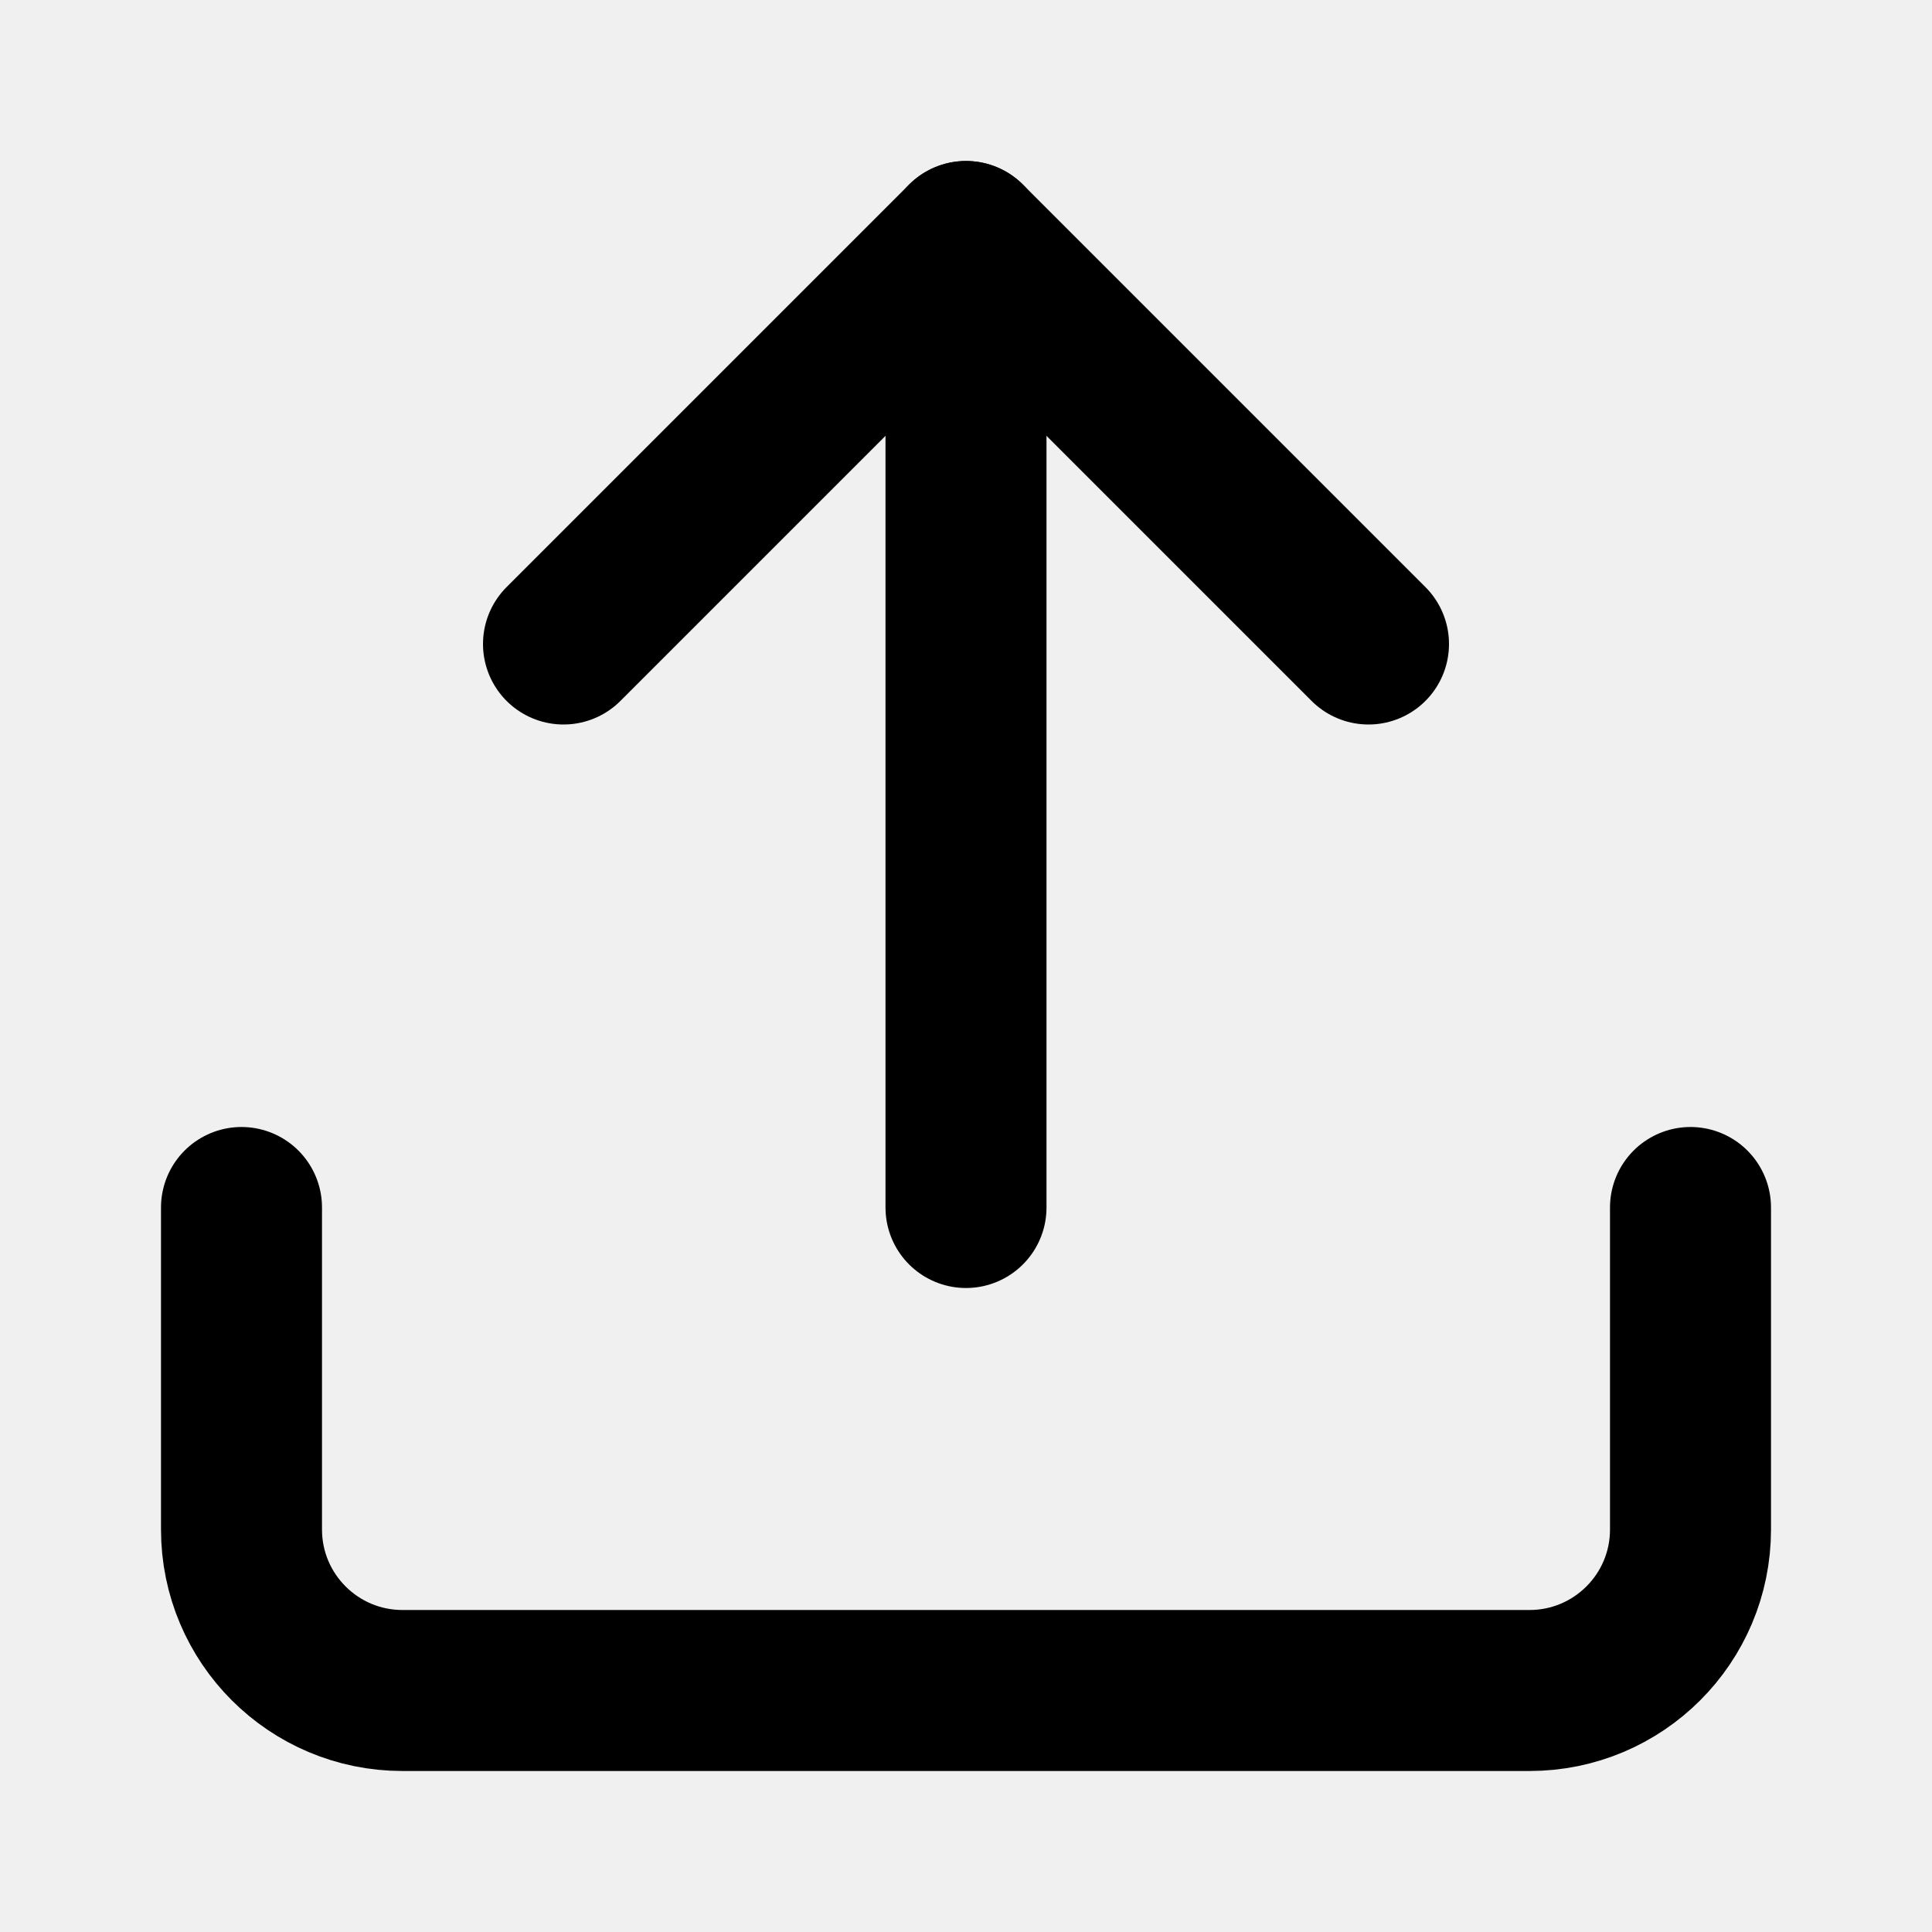
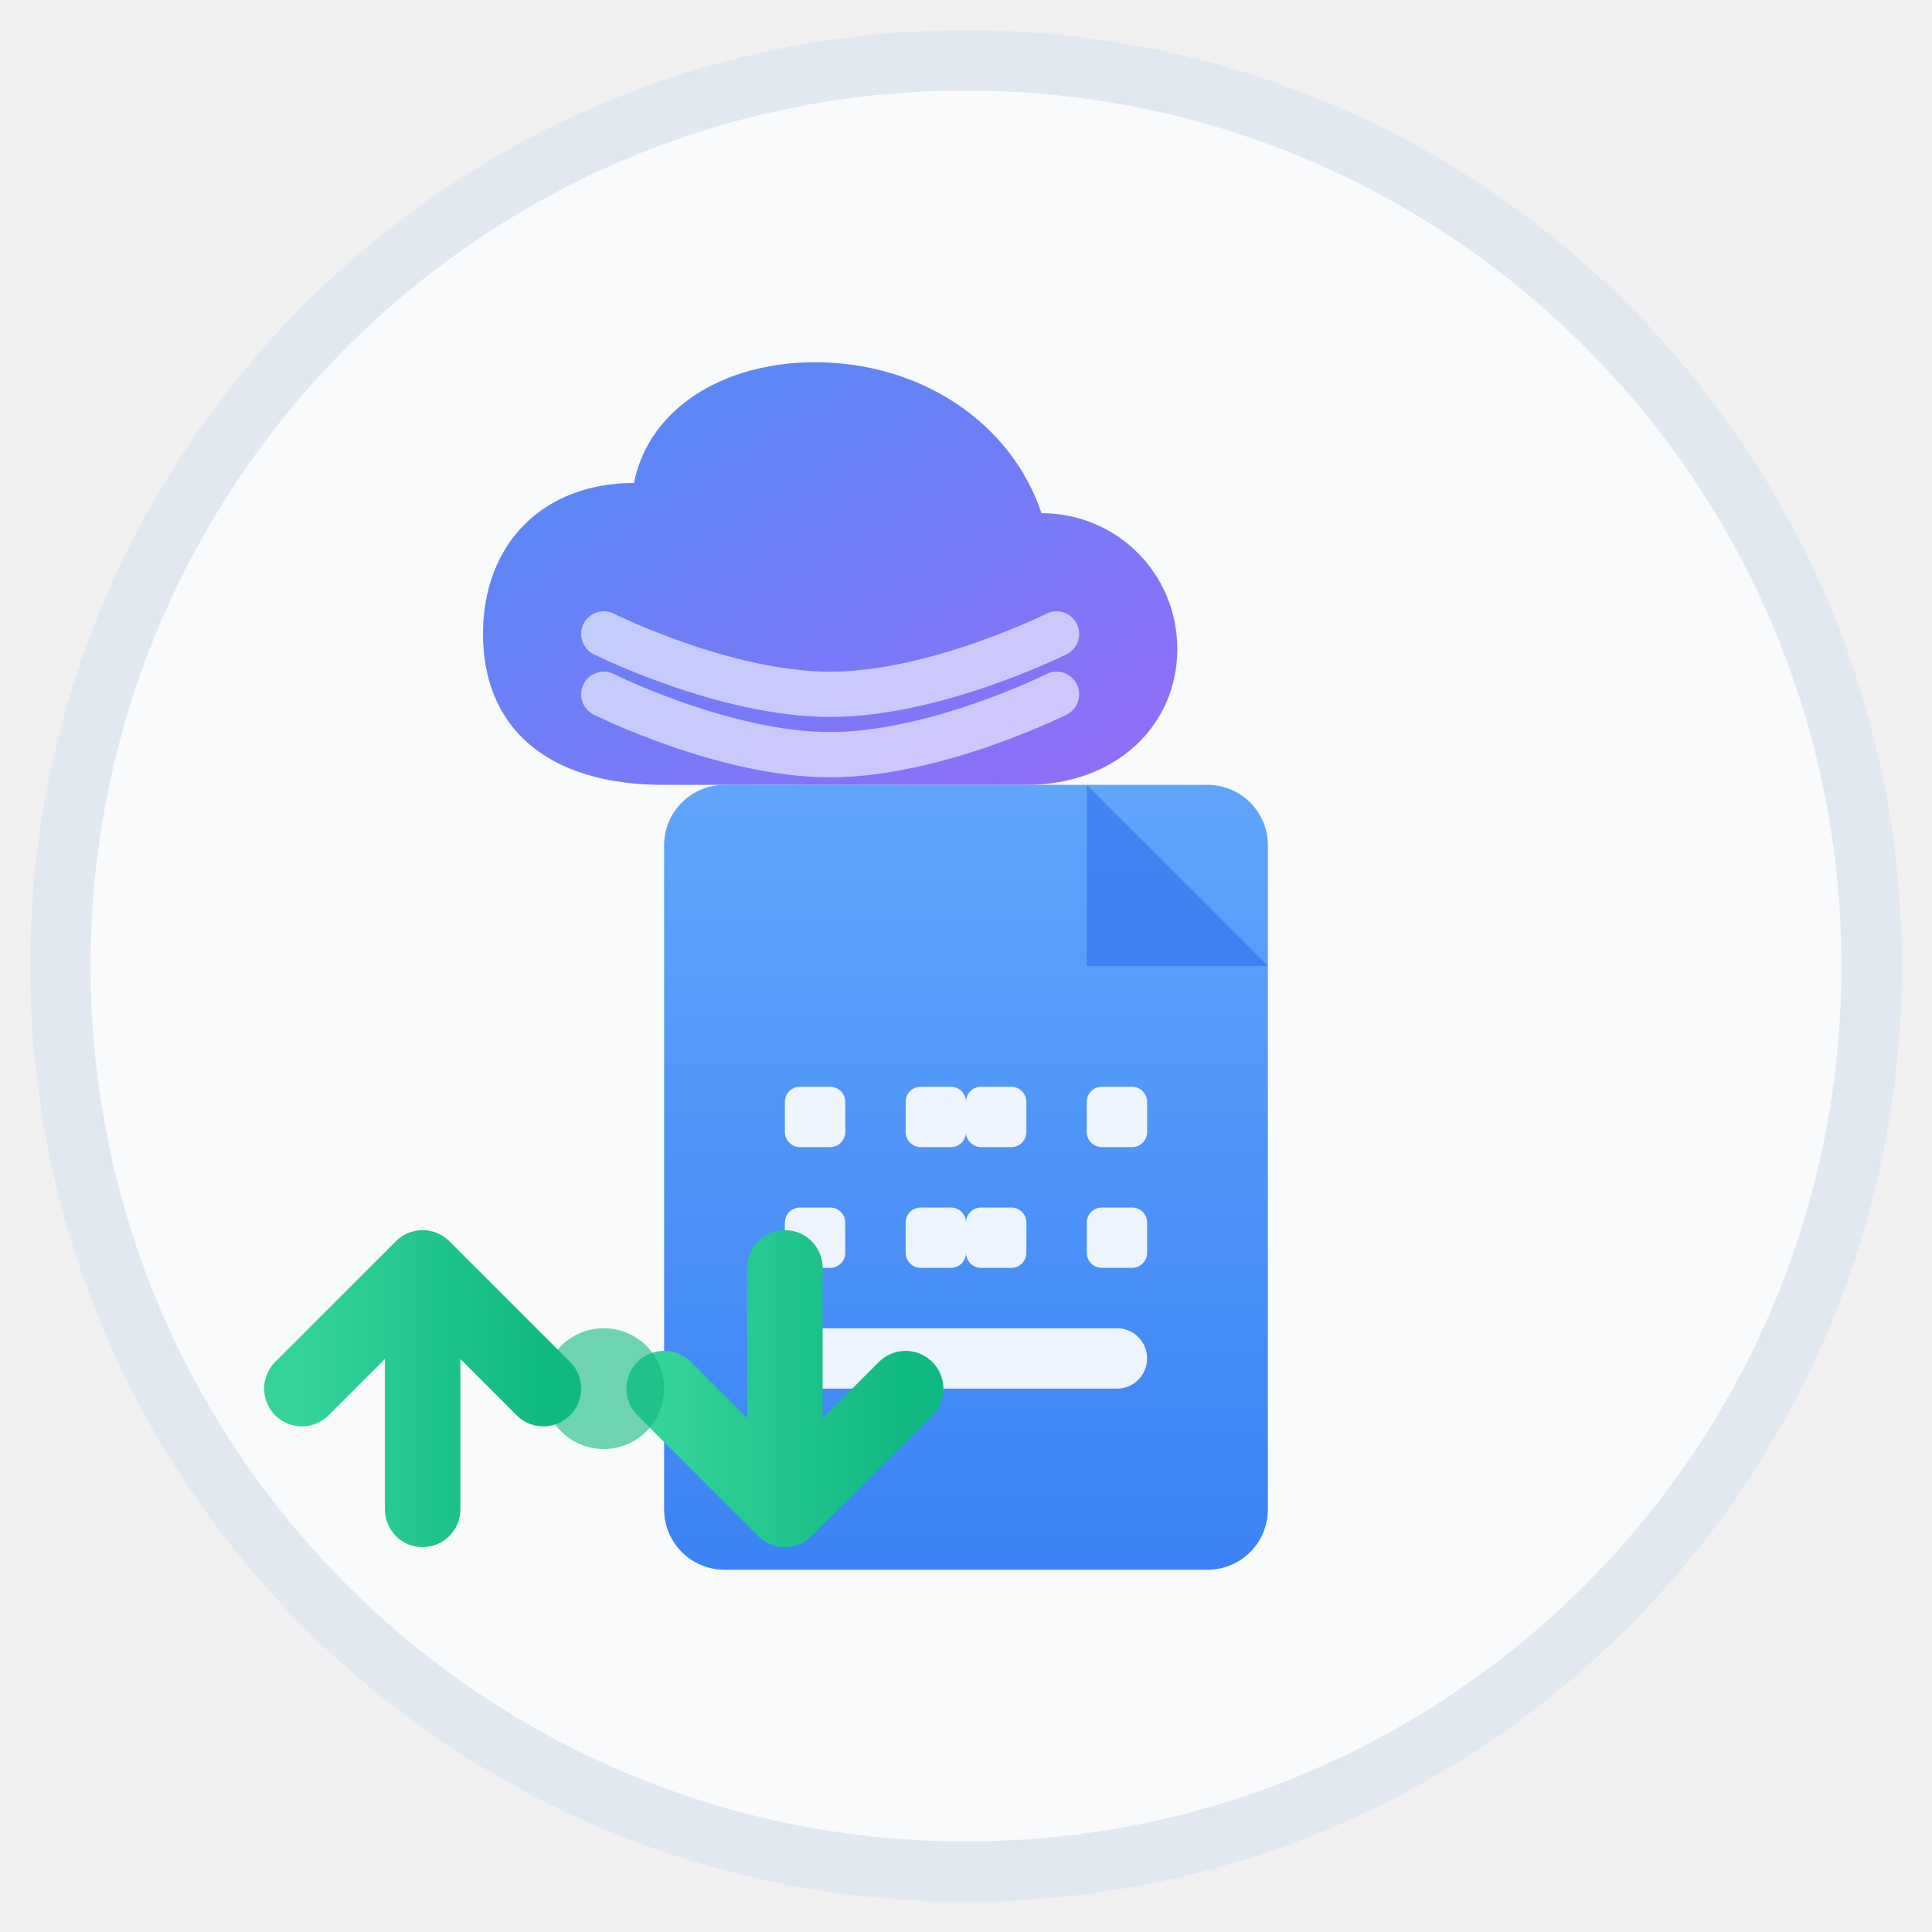
- <svg xmlns="http://www.w3.org/2000/svg" viewBox="0 0 24 24" fill="none" stroke="currentColor" stroke-width="2" stroke-linecap="round" stroke-linejoin="round">
-   <path d="M21 15v4a2 2 0 0 1-2 2H5a2 2 0 0 1-2-2v-4" />
-   <polyline points="17 8 12 3 7 8" />
-   <line x1="12" y1="3" x2="12" y2="15" />
+ <svg xmlns="http://www.w3.org/2000/svg" viewBox="0 0 64 64" fill="none">
+   <defs>
+     <linearGradient id="cloudGradient" x1="0%" y1="0%" x2="100%" y2="100%">
+       <stop offset="0%" style="stop-color:#3B82F6;stop-opacity:1" />
+       <stop offset="100%" style="stop-color:#8B5CF6;stop-opacity:1" />
+     </linearGradient>
+     <linearGradient id="fileGradient" x1="0%" y1="0%" x2="0%" y2="100%">
+       <stop offset="0%" style="stop-color:#60A5FA;stop-opacity:1" />
+       <stop offset="100%" style="stop-color:#3B82F6;stop-opacity:1" />
+     </linearGradient>
+     <linearGradient id="bridgeGradient" x1="0%" y1="0%" x2="100%" y2="0%">
+       <stop offset="0%" style="stop-color:#34D399;stop-opacity:1" />
+       <stop offset="100%" style="stop-color:#10B981;stop-opacity:1" />
+     </linearGradient>
+   </defs>
+   <circle cx="32" cy="32" r="30" fill="#F8FAFC" stroke="#E2E8F0" stroke-width="2" />
+   <g transform="translate(16, 12)">
+     <path d="M6 14              C2 14 0 12 0 9              C0 6 2 4 5 4              C5.5 1.5 8 0 11 0              C14.5 0 17.5 2 18.5 5              C21 5 23 7 23 9.5              C23 12 21 14 18 14              Z" fill="url(#cloudGradient)" opacity="0.9" />
+     <path d="M4 9 C4 9 8 11 11.5 11 C15 11 19 9 19 9" stroke="white" stroke-width="1.5" stroke-linecap="round" opacity="0.6" />
+     <path d="M4 11 C4 11 8 13 11.5 13 C15 13 19 11 19 11" stroke="white" stroke-width="1.5" stroke-linecap="round" opacity="0.6" />
+   </g>
+   <g transform="translate(22, 26)">
+     <rect x="0" y="0" width="20" height="26" rx="2" fill="url(#fileGradient)" />
+     <path d="M14 0 L20 6 L14 6 Z" fill="#2563EB" opacity="0.5" />
+     <g fill="white" opacity="0.9">
+       <rect x="4" y="10" width="2" height="2" rx="0.5" />
+       <rect x="8" y="10" width="2" height="2" rx="0.5" />
+       <rect x="4" y="14" width="2" height="2" rx="0.5" />
+       <rect x="8" y="14" width="2" height="2" rx="0.5" />
+       <rect x="10" y="10" width="2" height="2" rx="0.5" />
+       <rect x="14" y="10" width="2" height="2" rx="0.5" />
+       <rect x="10" y="14" width="2" height="2" rx="0.5" />
+       <rect x="14" y="14" width="2" height="2" rx="0.5" />
+       <rect x="4" y="18" width="12" height="2" rx="1" />
+     </g>
+   </g>
+   <g transform="translate(6, 38)">
+     <path d="M8 12 L8 4 M4 8 L8 4 L12 8" stroke="url(#bridgeGradient)" stroke-width="2.5" stroke-linecap="round" stroke-linejoin="round" fill="none" />
+     <path d="M20 4 L20 12 M16 8 L20 12 L24 8" stroke="url(#bridgeGradient)" stroke-width="2.5" stroke-linecap="round" stroke-linejoin="round" fill="none" />
+     <circle cx="14" cy="8" r="2" fill="#10B981" opacity="0.6" />
+   </g>
</svg>
